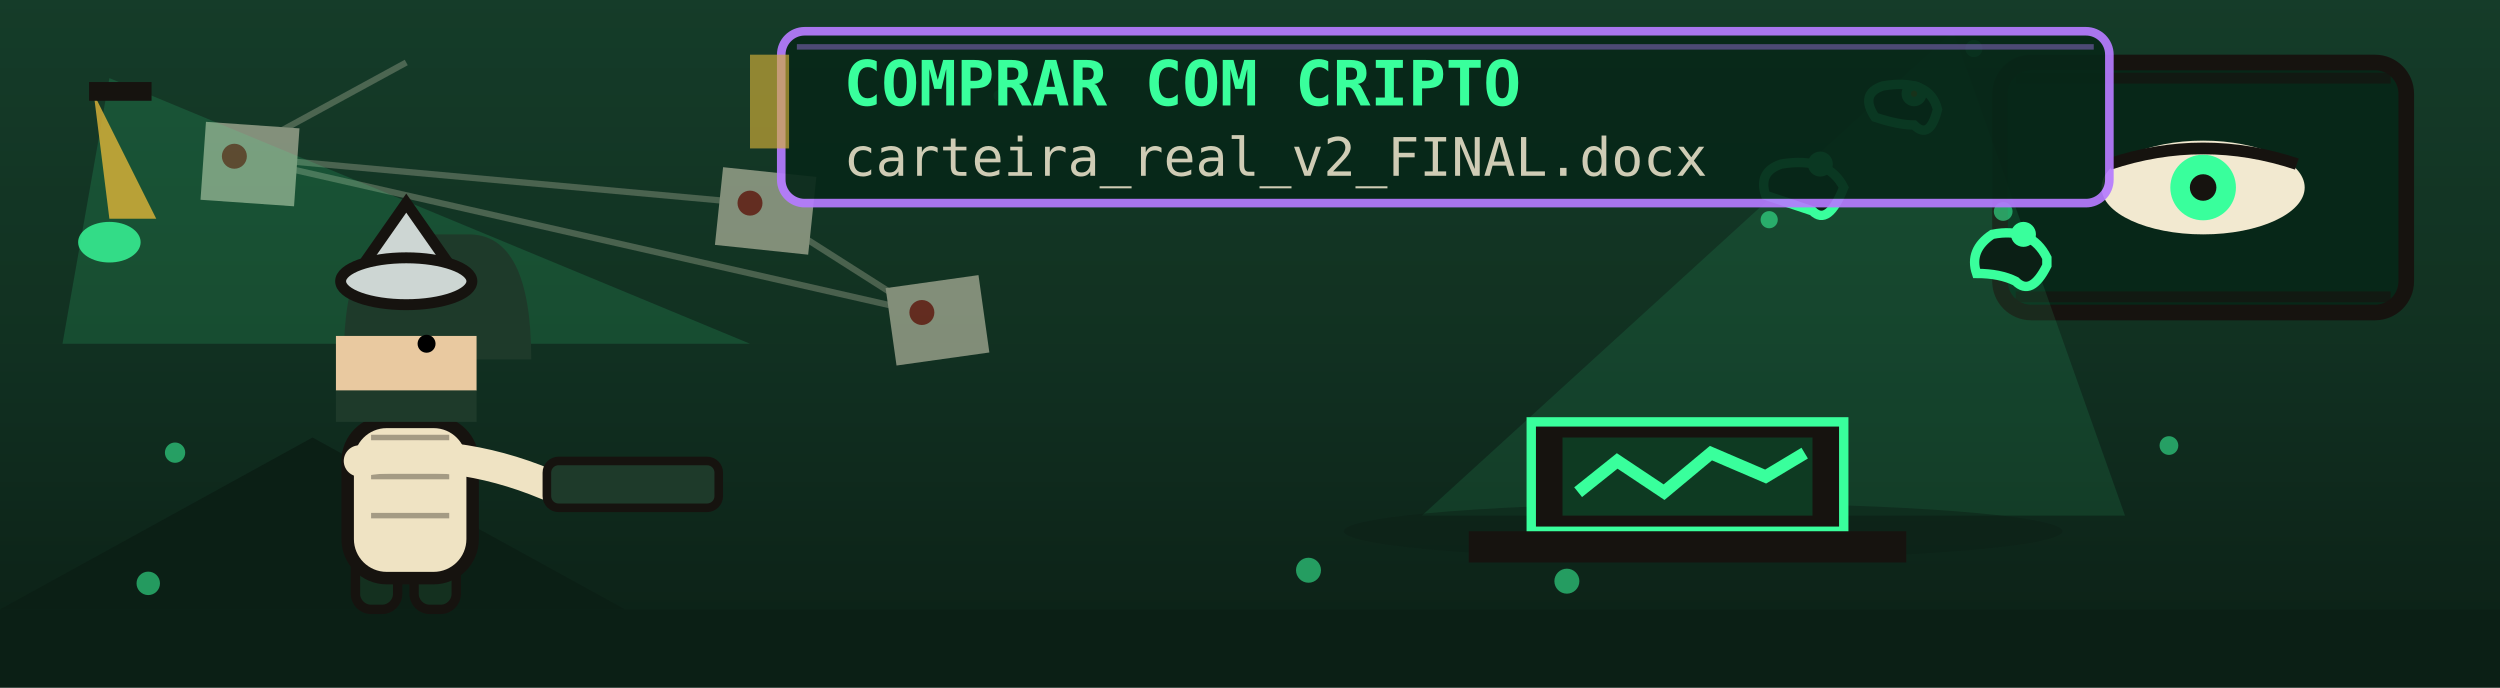
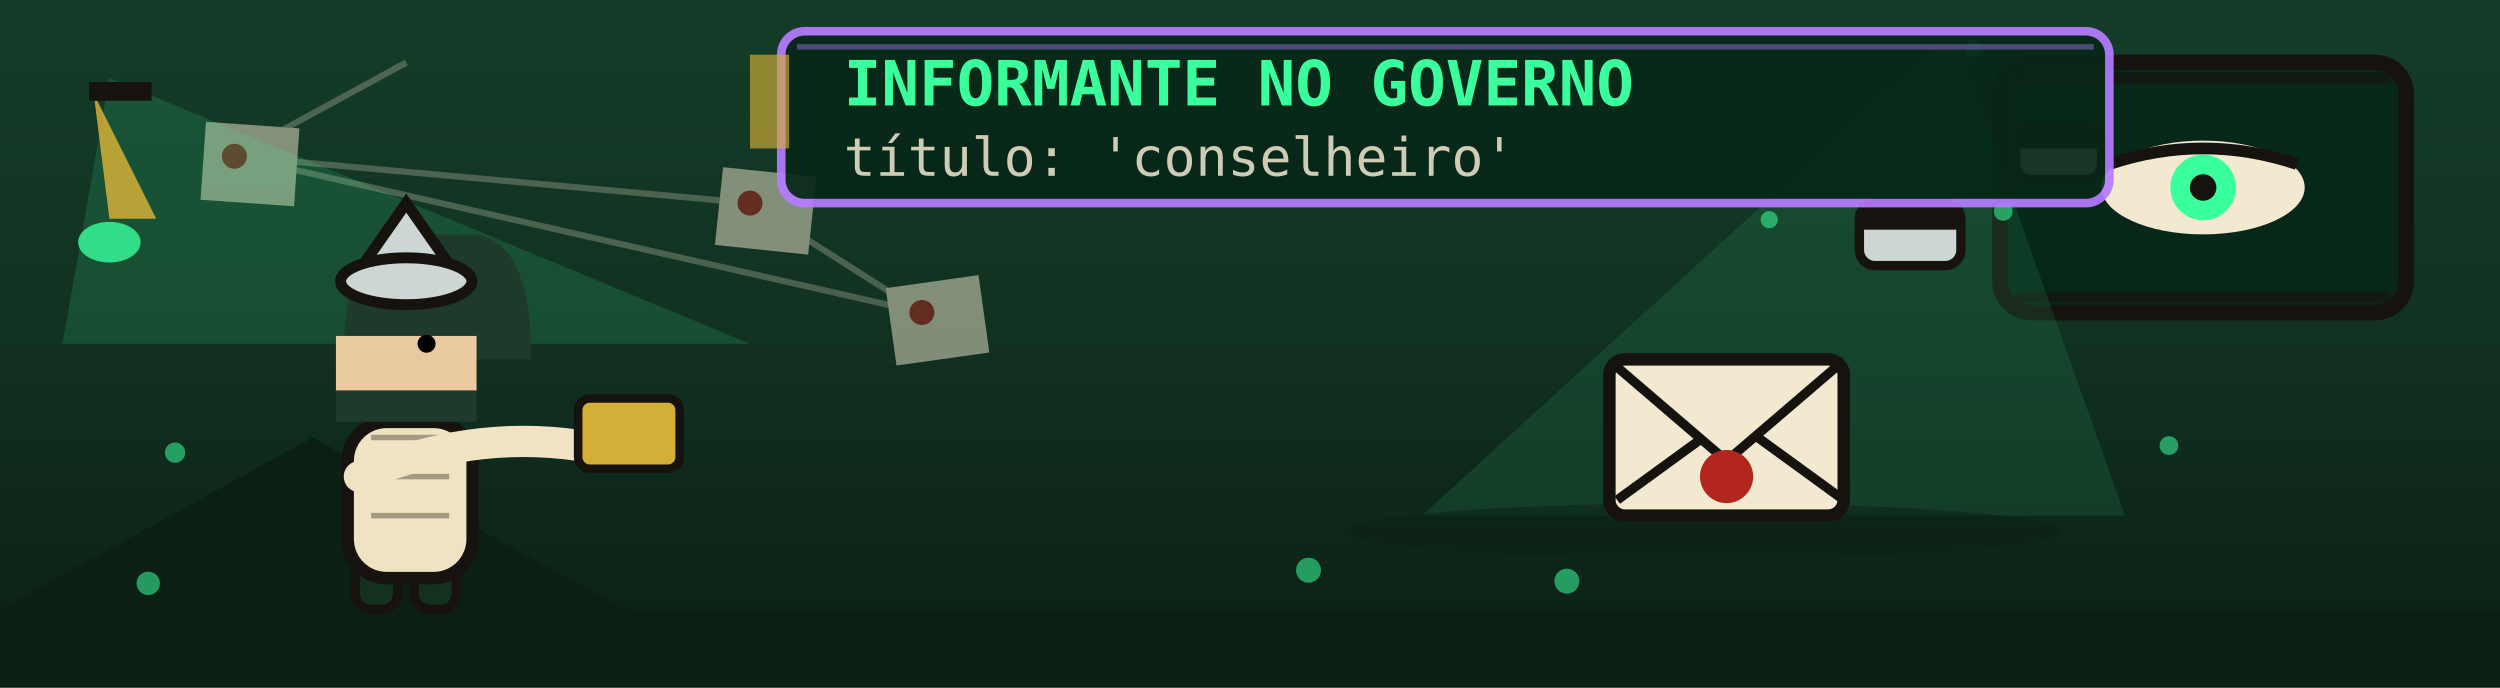
- <svg xmlns="http://www.w3.org/2000/svg" viewBox="0 0 320 88" preserveAspectRatio="xMidYMid slice" role="img" aria-label="COMPRAR COM CRIPTO">
+ <svg xmlns="http://www.w3.org/2000/svg" viewBox="0 0 320 88" preserveAspectRatio="xMidYMid slice" role="img" aria-label="INFORMANTE NO GOVERNO">
  <defs>
    <linearGradient id="wall" x1="0" y1="0" x2="0" y2="1">
      <stop offset="0" stop-color="#17422E" />
      <stop offset="1" stop-color="#0B1F15" />
    </linearGradient>
  </defs>
  <rect width="320" height="88" fill="url(#wall)" />
  <rect y="0" width="320" height="44" fill="#12301F" opacity=".35" />
  <path d="M0 78 L40 56 L80 78 Z" fill="#0B1F15" />
  <rect y="78" width="320" height="10" fill="#0B1F15" />
  <g class="board" opacity=".5">
    <path d="M30 20 L96 26 M30 20 L118 40 M96 26 L118 40 M52 8 L30 20" stroke="#F2E9D0" stroke-width=".8" opacity=".5" />
    <rect x="92" y="22" width="12" height="10" fill="#F2E9D0" transform="rotate(6 98 27)" />
    <rect x="114" y="36" width="12" height="10" fill="#F2E9D0" transform="rotate(-8 120 41)" />
    <rect x="26" y="16" width="12" height="10" fill="#F2E9D0" transform="rotate(4 32 21)" />
    <circle cx="30" cy="20" r="1.6" fill="#B3261E" />
    <circle cx="96" cy="26" r="1.6" fill="#B3261E" />
    <circle cx="118" cy="40" r="1.6" fill="#B3261E" />
  </g>
  <g class="eye">
    <rect x="256" y="8" width="52" height="32" rx="4" fill="#072718" stroke="#16130F" stroke-width="2" />
    <path d="M258 10 h48 M258 38 h48" stroke="#16130F" stroke-width="1.4" opacity=".7" />
    <ellipse cx="282" cy="24" rx="13" ry="6" fill="#F2E9D0" />
    <circle cx="282" cy="24" r="4.2" fill="#39FF9C" />
    <circle cx="282" cy="24" r="1.7" fill="#16130F" />
    <path d="M270 21 q12 -4 24 0" fill="none" stroke="#16130F" stroke-width="1.5" />
  </g>
  <g class="beam" opacity=".14">
    <polygon points="14,10 8,44 96,44" fill="#39FF9C" />
  </g>
  <g class="spotlight" opacity=".10">
    <polygon points="250,4 182,66 272,66" fill="#39FF9C" />
  </g>
  <g class="lamp">
    <path d="M12 12 l8 16 h-6 z" fill="#D4AF37" opacity=".85" />
    <rect x="11.4" y="10.5" width="8" height="2.4" fill="#16130F" />
    <ellipse cx="14" cy="31" rx="4" ry="2.6" fill="#39FF9C" opacity=".8" />
  </g>
  <g class="dust" fill="#39FF9C">
    <circle cx="22.408" cy="57.94" r="1.3" opacity=".55" />
    <circle cx="226.456" cy="28.12" r="1.1" opacity=".55" />
    <circle cx="256.408" cy="27.07" r="1.2" opacity=".55" />
    <circle cx="200.56" cy="74.39" r="1.6" opacity=".55" />
    <circle cx="18.976" cy="74.67" r="1.5" opacity=".55" />
    <circle cx="167.488" cy="72.99" r="1.6" opacity=".55" />
    <circle cx="252.664" cy="6.21" r="1.1" opacity=".55" />
    <circle cx="277.624" cy="57.03" r="1.2" opacity=".55" />
    <circle cx="45.184" cy="67.6" r="0.7" opacity=".55" />
    <circle cx="127.864" cy="12.23" r="0.7" opacity=".55" />
  </g>
  <g class="char">
    <rect x="45.5" y="65" width="5.4" height="13" rx="2" fill="#14301F" stroke="#16130F" stroke-width="1.2" />
    <rect x="53" y="65" width="5.4" height="13" rx="2" fill="#14301F" stroke="#16130F" stroke-width="1.2" />
    <rect x="44.5" y="54" width="16" height="20" rx="5" fill="#EFE3C3" stroke="#16130F" stroke-width="1.6" />
    <path d="M47.5 56 l10 0 M47.5 61 l10 0 M47.5 66 l10 0" stroke="#16130F" stroke-width=".7" opacity=".35" />
-     <path d="M46 59 Q58 57 70 62" fill="none" stroke="#EFE3C3" stroke-width="4" stroke-linecap="round" />
-     <rect x="70" y="59" width="22" height="6" rx="1.5" fill="#1E3A2A" stroke="#16130F" stroke-width="1.1" />
+     <path d="M46 61 Q60 55 74 57" fill="none" stroke="#EFE3C3" stroke-width="4" stroke-linecap="round" />
+     <rect x="74" y="51" width="13" height="9" rx="1.5" fill="#D4AF37" stroke="#16130F" stroke-width="1.1" />
    <path d="M44 46 q0 -16 8 -16 l8 0 q8 0 8 16 z" fill="#1E3A2A" />
    <rect x="43" y="43" width="18" height="7" fill="#E9C9A0" />
    <circle cx="54.6" cy="44" r="1.15" fill="{ink}" />
    <circle cx="54.6" cy="44" r=".4" fill="{paper}" />
    <rect x="43" y="50" width="18" height="4" fill="#1E3A2A" />
    <polygon points="45,36 52,26 59,36" fill="#CDD6D3" stroke="#16130F" stroke-width="1.4" />
    <ellipse cx="52" cy="36" rx="8.4" ry="3" fill="#CDD6D3" stroke="#16130F" stroke-width="1.4" />
  </g>
-   <g class="spot spot-throb" transform="translate(20 16)">
+   <g class="spot spot-levitate" transform="translate(20 16)">
    <ellipse cx="198" cy="52" rx="46" ry="3.6" fill="#0B1F15" opacity=".5" />
-     <rect x="176" y="38" width="40" height="14" fill="#16130F" stroke="#39FF9C" stroke-width="1.2" />
-     <rect x="180" y="40" width="32" height="10" fill="#0E3A22" />
-     <path d="M182 47 l5 -4 6 4 6 -5 7 3 5 -3" fill="none" stroke="#39FF9C" stroke-width="1.6" />
-     <rect x="168" y="52" width="56" height="4" fill="#16130F" />
+     <rect x="186" y="30" width="30" height="20" rx="2" fill="#F2E9D0" stroke="#16130F" stroke-width="1.6" />
+     <path d="M187 31 l14 12 l14 -12 M187 48 l11 -8 M216 48 l-11 -8" fill="none" stroke="#16130F" stroke-width="1.2" />
+     <circle cx="201" cy="45" r="3.4" fill="#B3261E" />
  </g>
  <g class="prop prop-rise">
-     <g fill="#0B1F15" stroke="#39FF9C" stroke-width="1.2">
-       <path d="M236 24 q-2 -4 -8 -3 q-3 1 -2 4 q3 1 6 2 q2 2 4 -3 z" />
-       <circle cx="233" cy="21" r="1" fill="#39FF9C" />
-       <path d="M262 33 q-2 -4 -7 -3 q-3 2 -2 5 q3 0 5 1 q2 2 4 -2 z" />
-       <circle cx="259" cy="30" r="1" fill="#39FF9C" />
-       <path d="M248 14 q-1 -4 -7 -3 q-3 1 -1 4 q3 1 5 1 q2 2 3 -2 z" />
-       <circle cx="245" cy="12" r="1" fill="#D4AF37" />
+     <g fill="#CDD6D3" stroke="#16130F" stroke-width="1.2">
+       <rect x="238" y="26" width="13" height="8" rx="2" />
+       <rect x="238" y="26" width="13" height="3.4" fill="#16130F" stroke="none" />
+       <rect x="258" y="16" width="11" height="7" rx="2" />
+       <rect x="258" y="16" width="11" height="3" fill="#16130F" stroke="none" />
    </g>
  </g>
  <g class="tag">
    <rect x="100" y="4" width="170" height="22" rx="3" fill="#072718" stroke="#B57BFF" stroke-width="1.1" opacity=".92" />
    <path d="M102 6 h166" stroke="#B57BFF" stroke-width=".7" opacity=".4" />
    <rect x="96" y="7" width="5" height="12" fill="#D4AF37" opacity=".65" />
-     <text x="108" y="13.5" font-family="monospace" font-size="8" font-weight="700" fill="#39FF9C">COMPRAR COM CRIPTO</text>
-     <text x="108" y="22.5" font-family="monospace" font-size="6.8" fill="#F2E9D0" opacity=".85">carteira_real_v2_FINAL.docx</text>
+     <text x="108" y="13.5" font-family="monospace" font-size="8" font-weight="700" fill="#39FF9C">INFORMANTE NO GOVERNO</text>
+     <text x="108" y="22.5" font-family="monospace" font-size="6.8" fill="#F2E9D0" opacity=".85">título: 'conselheiro'</text>
  </g>
</svg>
